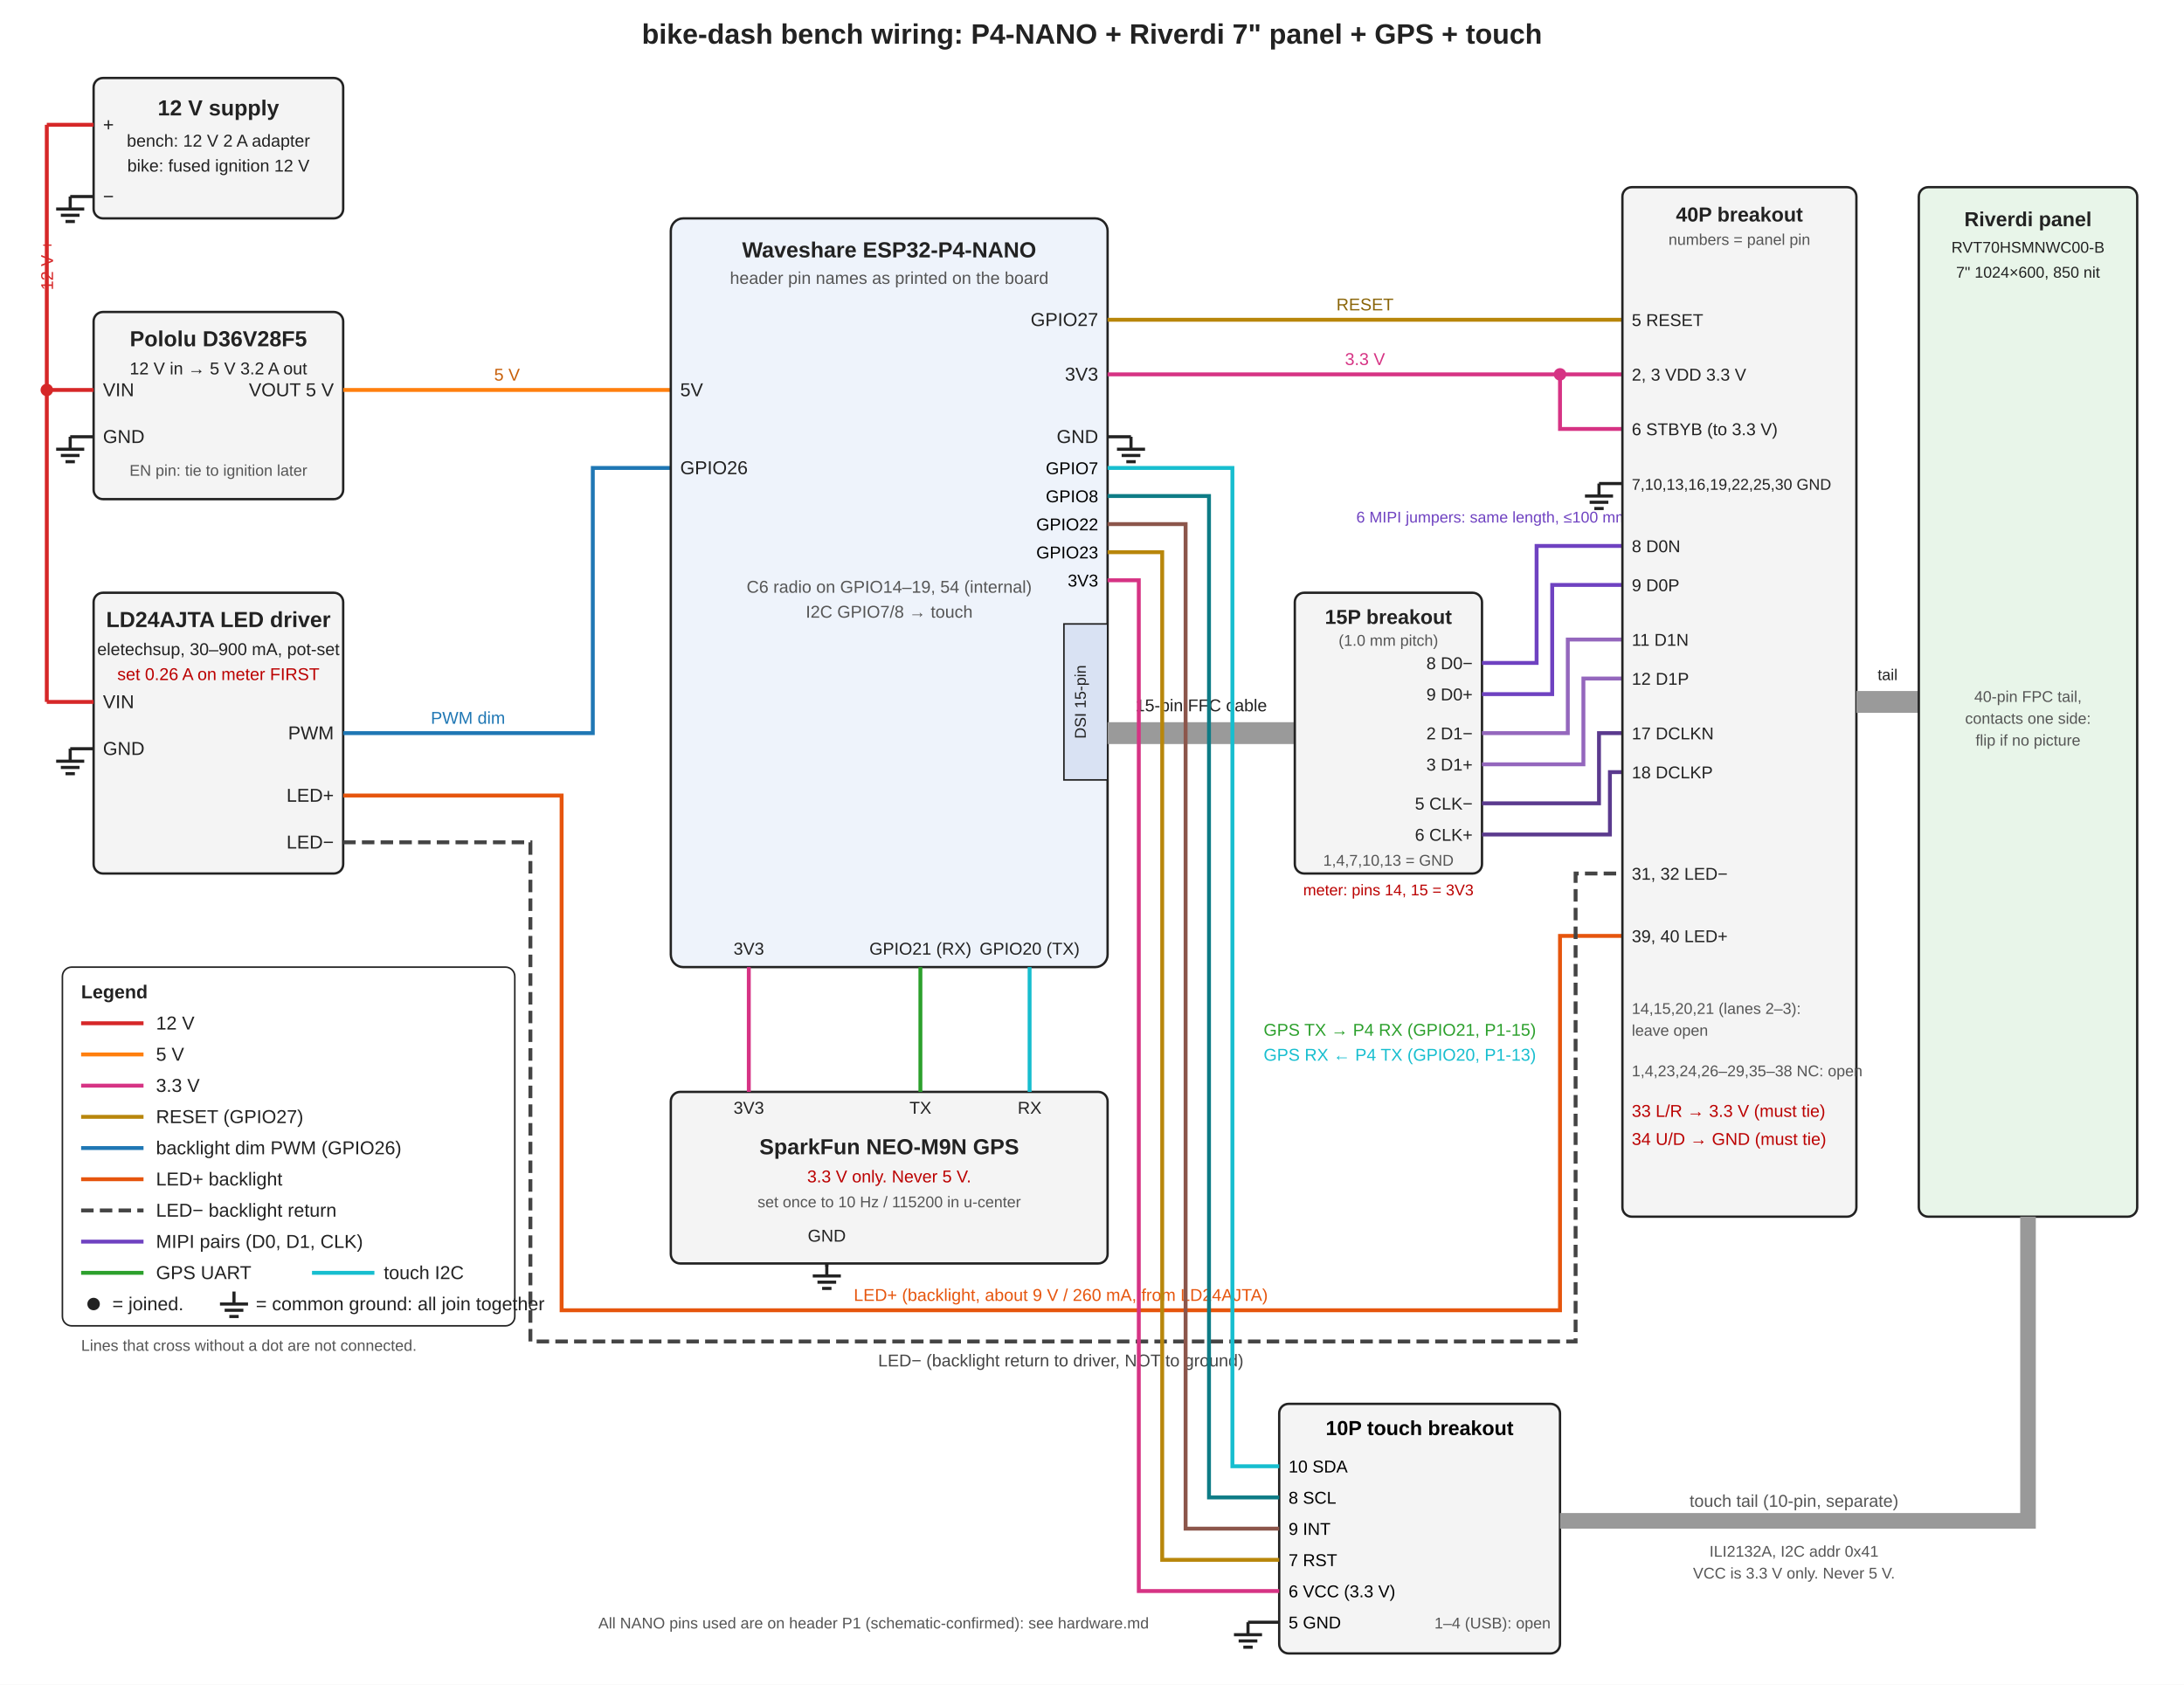
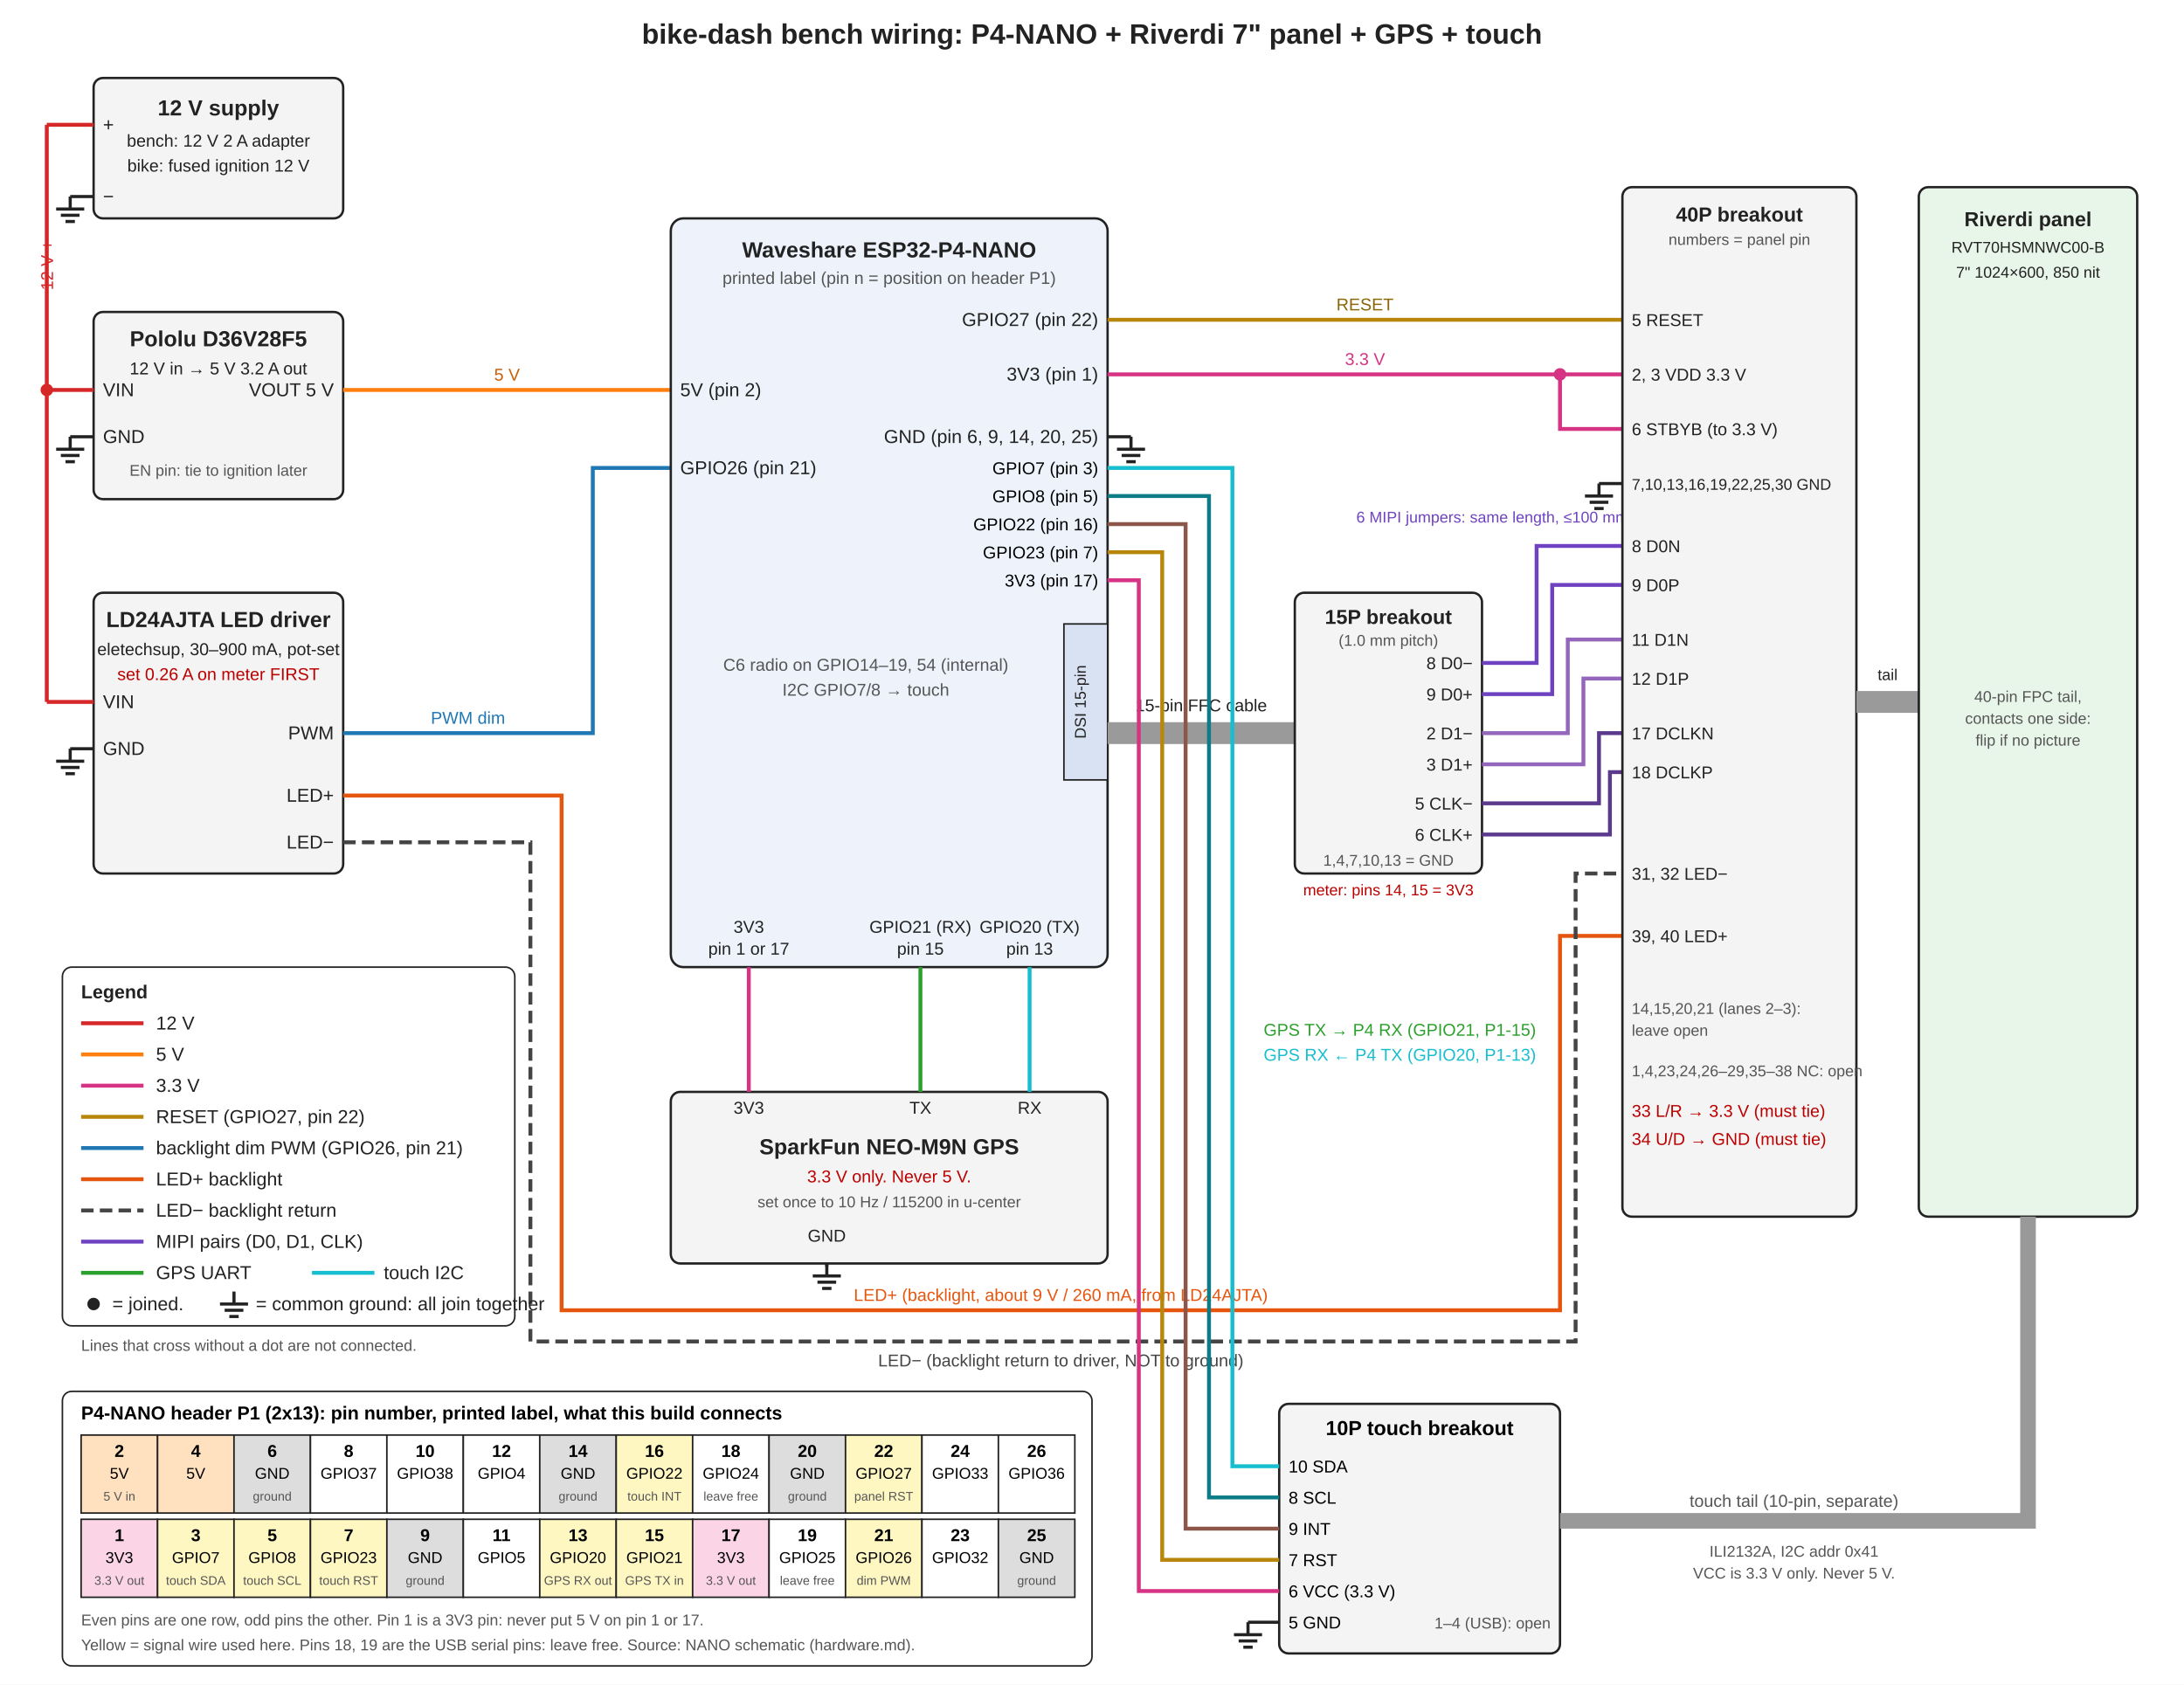
<svg xmlns="http://www.w3.org/2000/svg" viewBox="0 0 1400 1080" width="1400" height="1080" role="img" aria-label="Bench wiring: 12 V supply feeds a Pololu 5 V buck and an LD24AJTA LED driver; the P4-NANO gets 5 V, drives the panel over a 15-pin FFC to a 15-pin breakout, six MIPI jumpers to a 40-pin breakout, and the Riverdi panel tail; RESET, 3.3 V and STBYB from the P4-NANO header; backlight LED+/LED- from the LD24AJTA; GPS on 3.3 V and GPIO20/21; touch on a 10-pin breakout: I2C GPIO7/8, INT GPIO22, RST GPIO23, 3.3 V.">
  <defs>
    <g id="gnd" stroke="#222" stroke-width="2" fill="none">
      <line x1="0" y1="0" x2="0" y2="8" />
      <line x1="-9" y1="8" x2="9" y2="8" />
      <line x1="-6" y1="12" x2="6" y2="12" />
      <line x1="-3" y1="16" x2="3" y2="16" />
    </g>
  </defs>
  <rect x="0" y="0" width="1400" height="1080" fill="#ffffff" />
  <g font-family="Arial, Helvetica, sans-serif" font-size="12" fill="#222">
    <text x="700" y="28" font-size="18" font-weight="bold" text-anchor="middle">bike-dash bench wiring: P4-NANO + Riverdi 7" panel + GPS + touch</text>
    <rect x="60" y="50" width="160" height="90" rx="6" fill="#f4f4f4" stroke="#222" stroke-width="1.5" />
    <text x="140" y="74" font-size="14" font-weight="bold" text-anchor="middle">12 V supply</text>
    <text x="140" y="94" font-size="11" text-anchor="middle">bench: 12 V 2 A adapter</text>
    <text x="140" y="110" font-size="11" text-anchor="middle">bike: fused ignition 12 V</text>
    <text x="66" y="84" font-size="12">+</text>
    <text x="66" y="130" font-size="12">−</text>
    <line x1="60" y1="126" x2="45" y2="126" stroke="#222" stroke-width="2" />
    <use href="#gnd" x="45" y="126" />
    <rect x="60" y="200" width="160" height="120" rx="6" fill="#f4f4f4" stroke="#222" stroke-width="1.5" />
    <text x="140" y="222" font-size="14" font-weight="bold" text-anchor="middle">Pololu D36V28F5</text>
    <text x="140" y="240" font-size="11" text-anchor="middle">12 V in → 5 V 3.2 A out</text>
    <text x="66" y="254">VIN</text>
    <text x="66" y="284">GND</text>
    <line x1="60" y1="280" x2="45" y2="280" stroke="#222" stroke-width="2" />
    <use href="#gnd" x="45" y="280" />
    <text x="214" y="254" text-anchor="end">VOUT 5 V</text>
    <text x="140" y="305" font-size="10" text-anchor="middle" fill="#555">EN pin: tie to ignition later</text>
    <rect x="60" y="380" width="160" height="180" rx="6" fill="#f4f4f4" stroke="#222" stroke-width="1.5" />
    <text x="140" y="402" font-size="14" font-weight="bold" text-anchor="middle">LD24AJTA LED driver</text>
    <text x="140" y="420" font-size="11" text-anchor="middle">eletechsup, 30–900 mA, pot-set</text>
    <text x="140" y="436" font-size="11" text-anchor="middle" fill="#b00">set 0.26 A on meter FIRST</text>
    <text x="66" y="454">VIN</text>
    <text x="66" y="484">GND</text>
    <line x1="60" y1="480" x2="45" y2="480" stroke="#222" stroke-width="2" />
    <use href="#gnd" x="45" y="480" />
    <text x="214" y="474" text-anchor="end">PWM</text>
    <text x="214" y="514" text-anchor="end">LED+</text>
    <text x="214" y="544" text-anchor="end">LED−</text>
    <g stroke="#d62728" stroke-width="2.5" fill="none">
      <line x1="30" y1="80" x2="30" y2="450" />
      <line x1="30" y1="80" x2="60" y2="80" />
      <line x1="30" y1="250" x2="60" y2="250" />
      <line x1="30" y1="450" x2="60" y2="450" />
    </g>
    <circle cx="30" cy="250" r="4" fill="#d62728" />
    <text x="34" y="170" font-size="11" fill="#d62728" transform="rotate(-90 34 170)" text-anchor="middle">12 V +</text>
    <line x1="220" y1="250" x2="430" y2="250" stroke="#ff7f0e" stroke-width="2.5" />
    <text x="325" y="244" font-size="11" fill="#c8600a" text-anchor="middle">5 V</text>
    <polyline points="220,470 380,470 380,300 430,300" fill="none" stroke="#1f77b4" stroke-width="2.5" />
    <text x="300" y="464" font-size="11" fill="#1f77b4" text-anchor="middle">PWM dim</text>
    <polyline points="220,510 360,510 360,840 1000,840 1000,600 1040,600" fill="none" stroke="#e6550d" stroke-width="2.5" />
    <polyline points="220,540 340,540 340,860 1010,860 1010,560 1040,560" fill="none" stroke="#444" stroke-width="2.5" stroke-dasharray="8 4" />
    <text x="680" y="834" font-size="11" fill="#e6550d" text-anchor="middle">LED+  (backlight, about 9 V / 260 mA, from LD24AJTA)</text>
    <text x="680" y="876" font-size="11" fill="#444" text-anchor="middle">LED−  (backlight return to driver, NOT to ground)</text>
    <rect x="430" y="140" width="280" height="480" rx="8" fill="#eef3fb" stroke="#222" stroke-width="1.5" />
    <text x="570" y="165" font-size="14" font-weight="bold" text-anchor="middle">Waveshare ESP32-P4-NANO</text>
-     <text x="570" y="182" font-size="11" text-anchor="middle" fill="#555">header pin names as printed on the board</text>
-     <text x="436" y="254">5V</text>
-     <text x="436" y="304">GPIO26</text>
-     <text x="704" y="209" text-anchor="end">GPIO27</text>
-     <text x="704" y="244" text-anchor="end">3V3</text>
-     <text x="704" y="284" text-anchor="end">GND</text>
+     <text x="570" y="182" font-size="11" text-anchor="middle" fill="#555">printed label (pin n = position on header P1)</text>
+     <text x="436" y="254">5V (pin 2)</text>
+     <text x="436" y="304">GPIO26 (pin 21)</text>
+     <text x="704" y="209" text-anchor="end">GPIO27 (pin 22)</text>
+     <text x="704" y="244" text-anchor="end">3V3 (pin 1)</text>
+     <text x="704" y="284" text-anchor="end">GND (pin 6, 9, 14, 20, 25)</text>
    <line x1="710" y1="280" x2="725" y2="280" stroke="#222" stroke-width="2" />
    <use href="#gnd" x="725" y="280" />
    <rect x="682" y="400" width="28" height="100" fill="#d9e2f3" stroke="#222" />
    <text x="696" y="450" font-size="10" text-anchor="middle" transform="rotate(-90 696 450)">DSI 15-pin</text>
-     <text x="480" y="612" font-size="11" text-anchor="middle">3V3</text>
-     <text x="590" y="612" font-size="11" text-anchor="middle">GPIO21 (RX)</text>
-     <text x="660" y="612" font-size="11" text-anchor="middle">GPIO20 (TX)</text>
-     <text x="570" y="380" font-size="11" text-anchor="middle" fill="#555">C6 radio on GPIO14–19, 54 (internal)</text>
-     <text x="570" y="396" font-size="11" text-anchor="middle" fill="#555">I2C GPIO7/8 → touch</text>
+     <text x="480" y="598" font-size="11" text-anchor="middle">3V3</text>
+     <text x="480" y="612" font-size="11" text-anchor="middle">pin 1 or 17</text>
+     <text x="590" y="598" font-size="11" text-anchor="middle">GPIO21 (RX)</text>
+     <text x="590" y="612" font-size="11" text-anchor="middle">pin 15</text>
+     <text x="660" y="598" font-size="11" text-anchor="middle">GPIO20 (TX)</text>
+     <text x="660" y="612" font-size="11" text-anchor="middle">pin 13</text>
+     <text x="555" y="430" font-size="11" text-anchor="middle" fill="#555">C6 radio on GPIO14–19, 54 (internal)</text>
+     <text x="555" y="446" font-size="11" text-anchor="middle" fill="#555">I2C GPIO7/8 → touch</text>
    <line x1="710" y1="205" x2="1040" y2="205" stroke="#b8860b" stroke-width="2.5" />
    <text x="875" y="199" font-size="11" fill="#8a6508" text-anchor="middle">RESET</text>
    <polyline points="710,240 1040,240" fill="none" stroke="#d63384" stroke-width="2.5" />
    <polyline points="1000,240 1000,275 1040,275" fill="none" stroke="#d63384" stroke-width="2.5" />
    <circle cx="1000" cy="240" r="4" fill="#d63384" />
    <text x="875" y="234" font-size="11" fill="#d63384" text-anchor="middle">3.3 V</text>
    <line x1="710" y1="470" x2="830" y2="470" stroke="#9a9a9a" stroke-width="14" />
    <text x="770" y="456" font-size="11" text-anchor="middle">15-pin FFC cable</text>
    <text x="890" y="574" font-size="10" text-anchor="middle" fill="#b00">meter: pins 14, 15 = 3V3</text>
    <rect x="830" y="380" width="120" height="180" rx="6" fill="#f4f4f4" stroke="#222" stroke-width="1.5" />
    <text x="890" y="400" font-size="13" font-weight="bold" text-anchor="middle">15P breakout</text>
    <text x="890" y="414" font-size="10" text-anchor="middle" fill="#555">(1.0 mm pitch)</text>
    <text x="944" y="429" text-anchor="end" font-size="11">8  D0−</text>
    <text x="944" y="449" text-anchor="end" font-size="11">9  D0+</text>
    <text x="944" y="474" text-anchor="end" font-size="11">2  D1−</text>
    <text x="944" y="494" text-anchor="end" font-size="11">3  D1+</text>
    <text x="944" y="519" text-anchor="end" font-size="11">5  CLK−</text>
    <text x="944" y="539" text-anchor="end" font-size="11">6  CLK+</text>
    <text x="890" y="555" font-size="10" text-anchor="middle" fill="#555">1,4,7,10,13 = GND</text>
    <g fill="none" stroke-width="2.5">
      <polyline points="950,425 985,425 985,350 1040,350" stroke="#6f42c1" />
      <polyline points="950,445 995,445 995,375 1040,375" stroke="#6f42c1" />
      <polyline points="950,470 1005,470 1005,410 1040,410" stroke="#9467bd" />
      <polyline points="950,490 1015,490 1015,435 1040,435" stroke="#9467bd" />
      <polyline points="950,515 1025,515 1025,470 1040,470" stroke="#5b3a8e" />
      <polyline points="950,535 1032,535 1032,495 1040,495" stroke="#5b3a8e" />
    </g>
    <text x="990" y="335" font-size="10" fill="#6f42c1" text-anchor="middle">6 MIPI jumpers: same length, ≤100 mm, pairs together</text>
    <rect x="1040" y="120" width="150" height="660" rx="6" fill="#f4f4f4" stroke="#222" stroke-width="1.5" />
    <text x="1115" y="142" font-size="13" font-weight="bold" text-anchor="middle">40P breakout</text>
    <text x="1115" y="157" font-size="10" text-anchor="middle" fill="#555">numbers = panel pin</text>
    <text x="1046" y="209" font-size="11">5  RESET</text>
    <text x="1046" y="244" font-size="11">2, 3  VDD 3.3 V</text>
    <text x="1046" y="279" font-size="11">6  STBYB (to 3.3 V)</text>
    <text x="1046" y="314" font-size="10">7,10,13,16,19,22,25,30 GND</text>
    <line x1="1040" y1="310" x2="1025" y2="310" stroke="#222" stroke-width="2" />
    <use href="#gnd" x="1025" y="310" />
    <text x="1046" y="354" font-size="11">8  D0N</text>
    <text x="1046" y="379" font-size="11">9  D0P</text>
    <text x="1046" y="414" font-size="11">11  D1N</text>
    <text x="1046" y="439" font-size="11">12  D1P</text>
    <text x="1046" y="474" font-size="11">17  DCLKN</text>
    <text x="1046" y="499" font-size="11">18  DCLKP</text>
    <text x="1046" y="564" font-size="11">31, 32  LED−</text>
    <text x="1046" y="604" font-size="11">39, 40  LED+</text>
    <text x="1046" y="650" font-size="10" fill="#555">14,15,20,21 (lanes 2–3):</text>
    <text x="1046" y="664" font-size="10" fill="#555">leave open</text>
    <text x="1046" y="690" font-size="10" fill="#555">1,4,23,24,26–29,35–38 NC: open</text>
    <text x="1046" y="716" font-size="11" fill="#b00">33  L/R → 3.3 V (must tie)</text>
    <text x="1046" y="734" font-size="11" fill="#b00">34  U/D → GND (must tie)</text>
    <line x1="1190" y1="450" x2="1230" y2="450" stroke="#9a9a9a" stroke-width="14" />
    <text x="1210" y="436" font-size="10" text-anchor="middle">tail</text>
    <rect x="1230" y="120" width="140" height="660" rx="6" fill="#e8f5e9" stroke="#222" stroke-width="1.5" />
    <text x="1300" y="145" font-size="13" font-weight="bold" text-anchor="middle">Riverdi panel</text>
    <text x="1300" y="162" font-size="10" text-anchor="middle">RVT70HSMNWC00-B</text>
    <text x="1300" y="178" font-size="10" text-anchor="middle">7" 1024×600, 850 nit</text>
    <text x="1300" y="450" font-size="10" text-anchor="middle" fill="#555">40-pin FPC tail,</text>
    <text x="1300" y="464" font-size="10" text-anchor="middle" fill="#555">contacts one side:</text>
    <text x="1300" y="478" font-size="10" text-anchor="middle" fill="#555">flip if no picture</text>
    <rect x="430" y="700" width="280" height="110" rx="6" fill="#f4f4f4" stroke="#222" stroke-width="1.5" />
    <text x="570" y="740" font-size="14" font-weight="bold" text-anchor="middle">SparkFun NEO-M9N GPS</text>
    <text x="570" y="758" font-size="11" text-anchor="middle" fill="#b00">3.3 V only. Never 5 V.</text>
    <text x="570" y="774" font-size="10" text-anchor="middle" fill="#555">set once to 10 Hz / 115200 in u-center</text>
    <text x="480" y="714" font-size="11" text-anchor="middle">3V3</text>
    <text x="590" y="714" font-size="11" text-anchor="middle">TX</text>
    <text x="660" y="714" font-size="11" text-anchor="middle">RX</text>
    <text x="530" y="796" font-size="11" text-anchor="middle">GND</text>
    <line x1="530" y1="810" x2="530" y2="812" stroke="#222" stroke-width="2" />
    <use href="#gnd" x="530" y="810" />
    <line x1="480" y1="620" x2="480" y2="700" stroke="#d63384" stroke-width="2.5" />
    <line x1="590" y1="620" x2="590" y2="700" stroke="#2ca02c" stroke-width="2.5" />
    <line x1="660" y1="620" x2="660" y2="700" stroke="#17becf" stroke-width="2.5" />
    <text x="810" y="664" font-size="11" fill="#2ca02c">GPS TX → P4 RX (GPIO21, P1-15)</text>
    <text x="810" y="680" font-size="11" fill="#17becf">GPS RX ← P4 TX (GPIO20, P1-13)</text>
    <rect x="40" y="620" width="290" height="230" rx="6" fill="#fff" stroke="#222" stroke-width="1" />
    <text x="52" y="640" font-size="12" font-weight="bold">Legend</text>
    <line x1="52" y1="656" x2="92" y2="656" stroke="#d62728" stroke-width="2.5" />
    <text x="100" y="660">12 V</text>
    <line x1="52" y1="676" x2="92" y2="676" stroke="#ff7f0e" stroke-width="2.5" />
    <text x="100" y="680">5 V</text>
    <line x1="52" y1="696" x2="92" y2="696" stroke="#d63384" stroke-width="2.5" />
    <text x="100" y="700">3.3 V</text>
    <line x1="52" y1="716" x2="92" y2="716" stroke="#b8860b" stroke-width="2.5" />
-     <text x="100" y="720">RESET (GPIO27)</text>
+     <text x="100" y="720">RESET (GPIO27, pin 22)</text>
    <line x1="52" y1="736" x2="92" y2="736" stroke="#1f77b4" stroke-width="2.5" />
-     <text x="100" y="740">backlight dim PWM (GPIO26)</text>
+     <text x="100" y="740">backlight dim PWM (GPIO26, pin 21)</text>
    <line x1="52" y1="756" x2="92" y2="756" stroke="#e6550d" stroke-width="2.5" />
    <text x="100" y="760">LED+ backlight</text>
    <line x1="52" y1="776" x2="92" y2="776" stroke="#444" stroke-width="2.5" stroke-dasharray="8 4" />
    <text x="100" y="780">LED− backlight return</text>
    <line x1="52" y1="796" x2="92" y2="796" stroke="#6f42c1" stroke-width="2.5" />
    <text x="100" y="800">MIPI pairs (D0, D1, CLK)</text>
    <line x1="52" y1="816" x2="92" y2="816" stroke="#2ca02c" stroke-width="2.5" />
    <text x="100" y="820">GPS UART</text>
    <line x1="200" y1="816" x2="240" y2="816" stroke="#17becf" stroke-width="2.5" />
    <text x="246" y="820">touch I2C</text>
    <circle cx="60" cy="836" r="4" fill="#222" />
    <text x="72" y="840">= joined.</text>
    <use href="#gnd" x="150" y="828" />
    <text x="164" y="840">= common ground: all join together</text>
    <text x="52" y="866" font-size="10" fill="#555">Lines that cross without a dot are not connected.</text>
  </g>
  <g font-family="Arial, Helvetica, sans-serif">
    <rect x="820" y="900" width="180" height="160" rx="6" fill="#f4f4f4" stroke="#222" stroke-width="1.5" />
-     <text x="704" y="304" text-anchor="end" font-size="11">GPIO7</text>
+     <text x="704" y="304" text-anchor="end" font-size="11">GPIO7 (pin 3)</text>
    <polyline points="710,300 790,300 790,940 820,940" fill="none" stroke="#17becf" stroke-width="2.5" />
    <text x="826" y="944" font-size="11">10  SDA</text>
-     <text x="704" y="322" text-anchor="end" font-size="11">GPIO8</text>
+     <text x="704" y="322" text-anchor="end" font-size="11">GPIO8 (pin 5)</text>
    <polyline points="710,318 775,318 775,960 820,960" fill="none" stroke="#0e7c86" stroke-width="2.5" />
    <text x="826" y="964" font-size="11">8  SCL</text>
-     <text x="704" y="340" text-anchor="end" font-size="11">GPIO22</text>
+     <text x="704" y="340" text-anchor="end" font-size="11">GPIO22 (pin 16)</text>
    <polyline points="710,336 760,336 760,980 820,980" fill="none" stroke="#8c564b" stroke-width="2.5" />
    <text x="826" y="984" font-size="11">9  INT</text>
-     <text x="704" y="358" text-anchor="end" font-size="11">GPIO23</text>
+     <text x="704" y="358" text-anchor="end" font-size="11">GPIO23 (pin 7)</text>
    <polyline points="710,354 745,354 745,1000 820,1000" fill="none" stroke="#b8860b" stroke-width="2.5" />
    <text x="826" y="1004" font-size="11">7  RST</text>
-     <text x="704" y="376" text-anchor="end" font-size="11">3V3</text>
+     <text x="704" y="376" text-anchor="end" font-size="11">3V3 (pin 17)</text>
    <polyline points="710,372 730,372 730,1020 820,1020" fill="none" stroke="#d63384" stroke-width="2.5" />
    <text x="826" y="1024" font-size="11">6  VCC (3.3 V)</text>
    <text x="910" y="920" font-size="13" font-weight="bold" text-anchor="middle">10P touch breakout</text>
    <text x="826" y="1044" font-size="11">5  GND</text>
    <line x1="820" y1="1040" x2="800" y2="1040" stroke="#222" stroke-width="2" />
    <use href="#gnd" x="800" y="1040" />
    <text x="994" y="1044" font-size="10" text-anchor="end" fill="#555">1–4 (USB): open</text>
    <polyline points="1300,780 1300,975 1000,975" fill="none" stroke="#999" stroke-width="10" />
    <text x="1150" y="966" font-size="11" text-anchor="middle" fill="#555">touch tail (10-pin, separate)</text>
    <text x="1150" y="998" font-size="10" text-anchor="middle" fill="#555">ILI2132A, I2C addr 0x41</text>
    <text x="1150" y="1012" font-size="10" text-anchor="middle" fill="#555">VCC is 3.3 V only. Never 5 V.</text>
-     <text x="560" y="1044" font-size="10" text-anchor="middle" fill="#555">All NANO pins used are on header P1 (schematic-confirmed): see hardware.md</text>
+     <rect x="40" y="892" width="660" height="176" rx="6" fill="#fff" stroke="#222" stroke-width="1" />
+     <text x="52" y="910" font-size="12" font-weight="bold">P4-NANO header P1 (2x13): pin number, printed label, what this build connects</text>
+     <rect x="52" y="920" width="49" height="50" fill="#ffe0bf" stroke="#222" stroke-width="1" />
+     <text x="76.5" y="934" font-size="11" font-weight="bold" text-anchor="middle">2</text>
+     <text x="76.5" y="948" font-size="10" text-anchor="middle">5V</text>
+     <text x="76.5" y="962" font-size="8" text-anchor="middle" fill="#555">5 V in</text>
+     <rect x="101" y="920" width="49" height="50" fill="#ffe0bf" stroke="#222" stroke-width="1" />
+     <text x="125.5" y="934" font-size="11" font-weight="bold" text-anchor="middle">4</text>
+     <text x="125.5" y="948" font-size="10" text-anchor="middle">5V</text>
+     <rect x="150" y="920" width="49" height="50" fill="#dddddd" stroke="#222" stroke-width="1" />
+     <text x="174.5" y="934" font-size="11" font-weight="bold" text-anchor="middle">6</text>
+     <text x="174.5" y="948" font-size="10" text-anchor="middle">GND</text>
+     <text x="174.5" y="962" font-size="8" text-anchor="middle" fill="#555">ground</text>
+     <rect x="199" y="920" width="49" height="50" fill="#ffffff" stroke="#222" stroke-width="1" />
+     <text x="223.5" y="934" font-size="11" font-weight="bold" text-anchor="middle">8</text>
+     <text x="223.5" y="948" font-size="10" text-anchor="middle">GPIO37</text>
+     <rect x="248" y="920" width="49" height="50" fill="#ffffff" stroke="#222" stroke-width="1" />
+     <text x="272.5" y="934" font-size="11" font-weight="bold" text-anchor="middle">10</text>
+     <text x="272.5" y="948" font-size="10" text-anchor="middle">GPIO38</text>
+     <rect x="297" y="920" width="49" height="50" fill="#ffffff" stroke="#222" stroke-width="1" />
+     <text x="321.5" y="934" font-size="11" font-weight="bold" text-anchor="middle">12</text>
+     <text x="321.5" y="948" font-size="10" text-anchor="middle">GPIO4</text>
+     <rect x="346" y="920" width="49" height="50" fill="#dddddd" stroke="#222" stroke-width="1" />
+     <text x="370.5" y="934" font-size="11" font-weight="bold" text-anchor="middle">14</text>
+     <text x="370.5" y="948" font-size="10" text-anchor="middle">GND</text>
+     <text x="370.5" y="962" font-size="8" text-anchor="middle" fill="#555">ground</text>
+     <rect x="395" y="920" width="49" height="50" fill="#fff7c2" stroke="#222" stroke-width="1" />
+     <text x="419.5" y="934" font-size="11" font-weight="bold" text-anchor="middle">16</text>
+     <text x="419.5" y="948" font-size="10" text-anchor="middle">GPIO22</text>
+     <text x="419.5" y="962" font-size="8" text-anchor="middle" fill="#555">touch INT</text>
+     <rect x="444" y="920" width="49" height="50" fill="#ffffff" stroke="#222" stroke-width="1" />
+     <text x="468.5" y="934" font-size="11" font-weight="bold" text-anchor="middle">18</text>
+     <text x="468.5" y="948" font-size="10" text-anchor="middle">GPIO24</text>
+     <text x="468.5" y="962" font-size="8" text-anchor="middle" fill="#555">leave free</text>
+     <rect x="493" y="920" width="49" height="50" fill="#dddddd" stroke="#222" stroke-width="1" />
+     <text x="517.5" y="934" font-size="11" font-weight="bold" text-anchor="middle">20</text>
+     <text x="517.5" y="948" font-size="10" text-anchor="middle">GND</text>
+     <text x="517.5" y="962" font-size="8" text-anchor="middle" fill="#555">ground</text>
+     <rect x="542" y="920" width="49" height="50" fill="#fff7c2" stroke="#222" stroke-width="1" />
+     <text x="566.5" y="934" font-size="11" font-weight="bold" text-anchor="middle">22</text>
+     <text x="566.5" y="948" font-size="10" text-anchor="middle">GPIO27</text>
+     <text x="566.5" y="962" font-size="8" text-anchor="middle" fill="#555">panel RST</text>
+     <rect x="591" y="920" width="49" height="50" fill="#ffffff" stroke="#222" stroke-width="1" />
+     <text x="615.5" y="934" font-size="11" font-weight="bold" text-anchor="middle">24</text>
+     <text x="615.5" y="948" font-size="10" text-anchor="middle">GPIO33</text>
+     <rect x="640" y="920" width="49" height="50" fill="#ffffff" stroke="#222" stroke-width="1" />
+     <text x="664.5" y="934" font-size="11" font-weight="bold" text-anchor="middle">26</text>
+     <text x="664.5" y="948" font-size="10" text-anchor="middle">GPIO36</text>
+     <rect x="52" y="974" width="49" height="50" fill="#fbd5e6" stroke="#222" stroke-width="1" />
+     <text x="76.5" y="988" font-size="11" font-weight="bold" text-anchor="middle">1</text>
+     <text x="76.5" y="1002" font-size="10" text-anchor="middle">3V3</text>
+     <text x="76.5" y="1016" font-size="8" text-anchor="middle" fill="#555">3.3 V out</text>
+     <rect x="101" y="974" width="49" height="50" fill="#fff7c2" stroke="#222" stroke-width="1" />
+     <text x="125.5" y="988" font-size="11" font-weight="bold" text-anchor="middle">3</text>
+     <text x="125.5" y="1002" font-size="10" text-anchor="middle">GPIO7</text>
+     <text x="125.5" y="1016" font-size="8" text-anchor="middle" fill="#555">touch SDA</text>
+     <rect x="150" y="974" width="49" height="50" fill="#fff7c2" stroke="#222" stroke-width="1" />
+     <text x="174.5" y="988" font-size="11" font-weight="bold" text-anchor="middle">5</text>
+     <text x="174.5" y="1002" font-size="10" text-anchor="middle">GPIO8</text>
+     <text x="174.5" y="1016" font-size="8" text-anchor="middle" fill="#555">touch SCL</text>
+     <rect x="199" y="974" width="49" height="50" fill="#fff7c2" stroke="#222" stroke-width="1" />
+     <text x="223.5" y="988" font-size="11" font-weight="bold" text-anchor="middle">7</text>
+     <text x="223.5" y="1002" font-size="10" text-anchor="middle">GPIO23</text>
+     <text x="223.5" y="1016" font-size="8" text-anchor="middle" fill="#555">touch RST</text>
+     <rect x="248" y="974" width="49" height="50" fill="#dddddd" stroke="#222" stroke-width="1" />
+     <text x="272.5" y="988" font-size="11" font-weight="bold" text-anchor="middle">9</text>
+     <text x="272.5" y="1002" font-size="10" text-anchor="middle">GND</text>
+     <text x="272.5" y="1016" font-size="8" text-anchor="middle" fill="#555">ground</text>
+     <rect x="297" y="974" width="49" height="50" fill="#ffffff" stroke="#222" stroke-width="1" />
+     <text x="321.5" y="988" font-size="11" font-weight="bold" text-anchor="middle">11</text>
+     <text x="321.5" y="1002" font-size="10" text-anchor="middle">GPIO5</text>
+     <rect x="346" y="974" width="49" height="50" fill="#fff7c2" stroke="#222" stroke-width="1" />
+     <text x="370.5" y="988" font-size="11" font-weight="bold" text-anchor="middle">13</text>
+     <text x="370.5" y="1002" font-size="10" text-anchor="middle">GPIO20</text>
+     <text x="370.5" y="1016" font-size="8" text-anchor="middle" fill="#555">GPS RX out</text>
+     <rect x="395" y="974" width="49" height="50" fill="#fff7c2" stroke="#222" stroke-width="1" />
+     <text x="419.5" y="988" font-size="11" font-weight="bold" text-anchor="middle">15</text>
+     <text x="419.5" y="1002" font-size="10" text-anchor="middle">GPIO21</text>
+     <text x="419.5" y="1016" font-size="8" text-anchor="middle" fill="#555">GPS TX in</text>
+     <rect x="444" y="974" width="49" height="50" fill="#fbd5e6" stroke="#222" stroke-width="1" />
+     <text x="468.5" y="988" font-size="11" font-weight="bold" text-anchor="middle">17</text>
+     <text x="468.5" y="1002" font-size="10" text-anchor="middle">3V3</text>
+     <text x="468.5" y="1016" font-size="8" text-anchor="middle" fill="#555">3.3 V out</text>
+     <rect x="493" y="974" width="49" height="50" fill="#ffffff" stroke="#222" stroke-width="1" />
+     <text x="517.5" y="988" font-size="11" font-weight="bold" text-anchor="middle">19</text>
+     <text x="517.5" y="1002" font-size="10" text-anchor="middle">GPIO25</text>
+     <text x="517.5" y="1016" font-size="8" text-anchor="middle" fill="#555">leave free</text>
+     <rect x="542" y="974" width="49" height="50" fill="#fff7c2" stroke="#222" stroke-width="1" />
+     <text x="566.5" y="988" font-size="11" font-weight="bold" text-anchor="middle">21</text>
+     <text x="566.5" y="1002" font-size="10" text-anchor="middle">GPIO26</text>
+     <text x="566.5" y="1016" font-size="8" text-anchor="middle" fill="#555">dim PWM</text>
+     <rect x="591" y="974" width="49" height="50" fill="#ffffff" stroke="#222" stroke-width="1" />
+     <text x="615.5" y="988" font-size="11" font-weight="bold" text-anchor="middle">23</text>
+     <text x="615.5" y="1002" font-size="10" text-anchor="middle">GPIO32</text>
+     <rect x="640" y="974" width="49" height="50" fill="#dddddd" stroke="#222" stroke-width="1" />
+     <text x="664.5" y="988" font-size="11" font-weight="bold" text-anchor="middle">25</text>
+     <text x="664.5" y="1002" font-size="10" text-anchor="middle">GND</text>
+     <text x="664.5" y="1016" font-size="8" text-anchor="middle" fill="#555">ground</text>
+     <text x="52" y="1042" font-size="10" fill="#555">Even pins are one row, odd pins the other. Pin 1 is a 3V3 pin: never put 5 V on pin 1 or 17.</text>
+     <text x="52" y="1058" font-size="10" fill="#555">Yellow = signal wire used here. Pins 18, 19 are the USB serial pins: leave free. Source: NANO schematic (hardware.md).</text>
  </g>
</svg>
